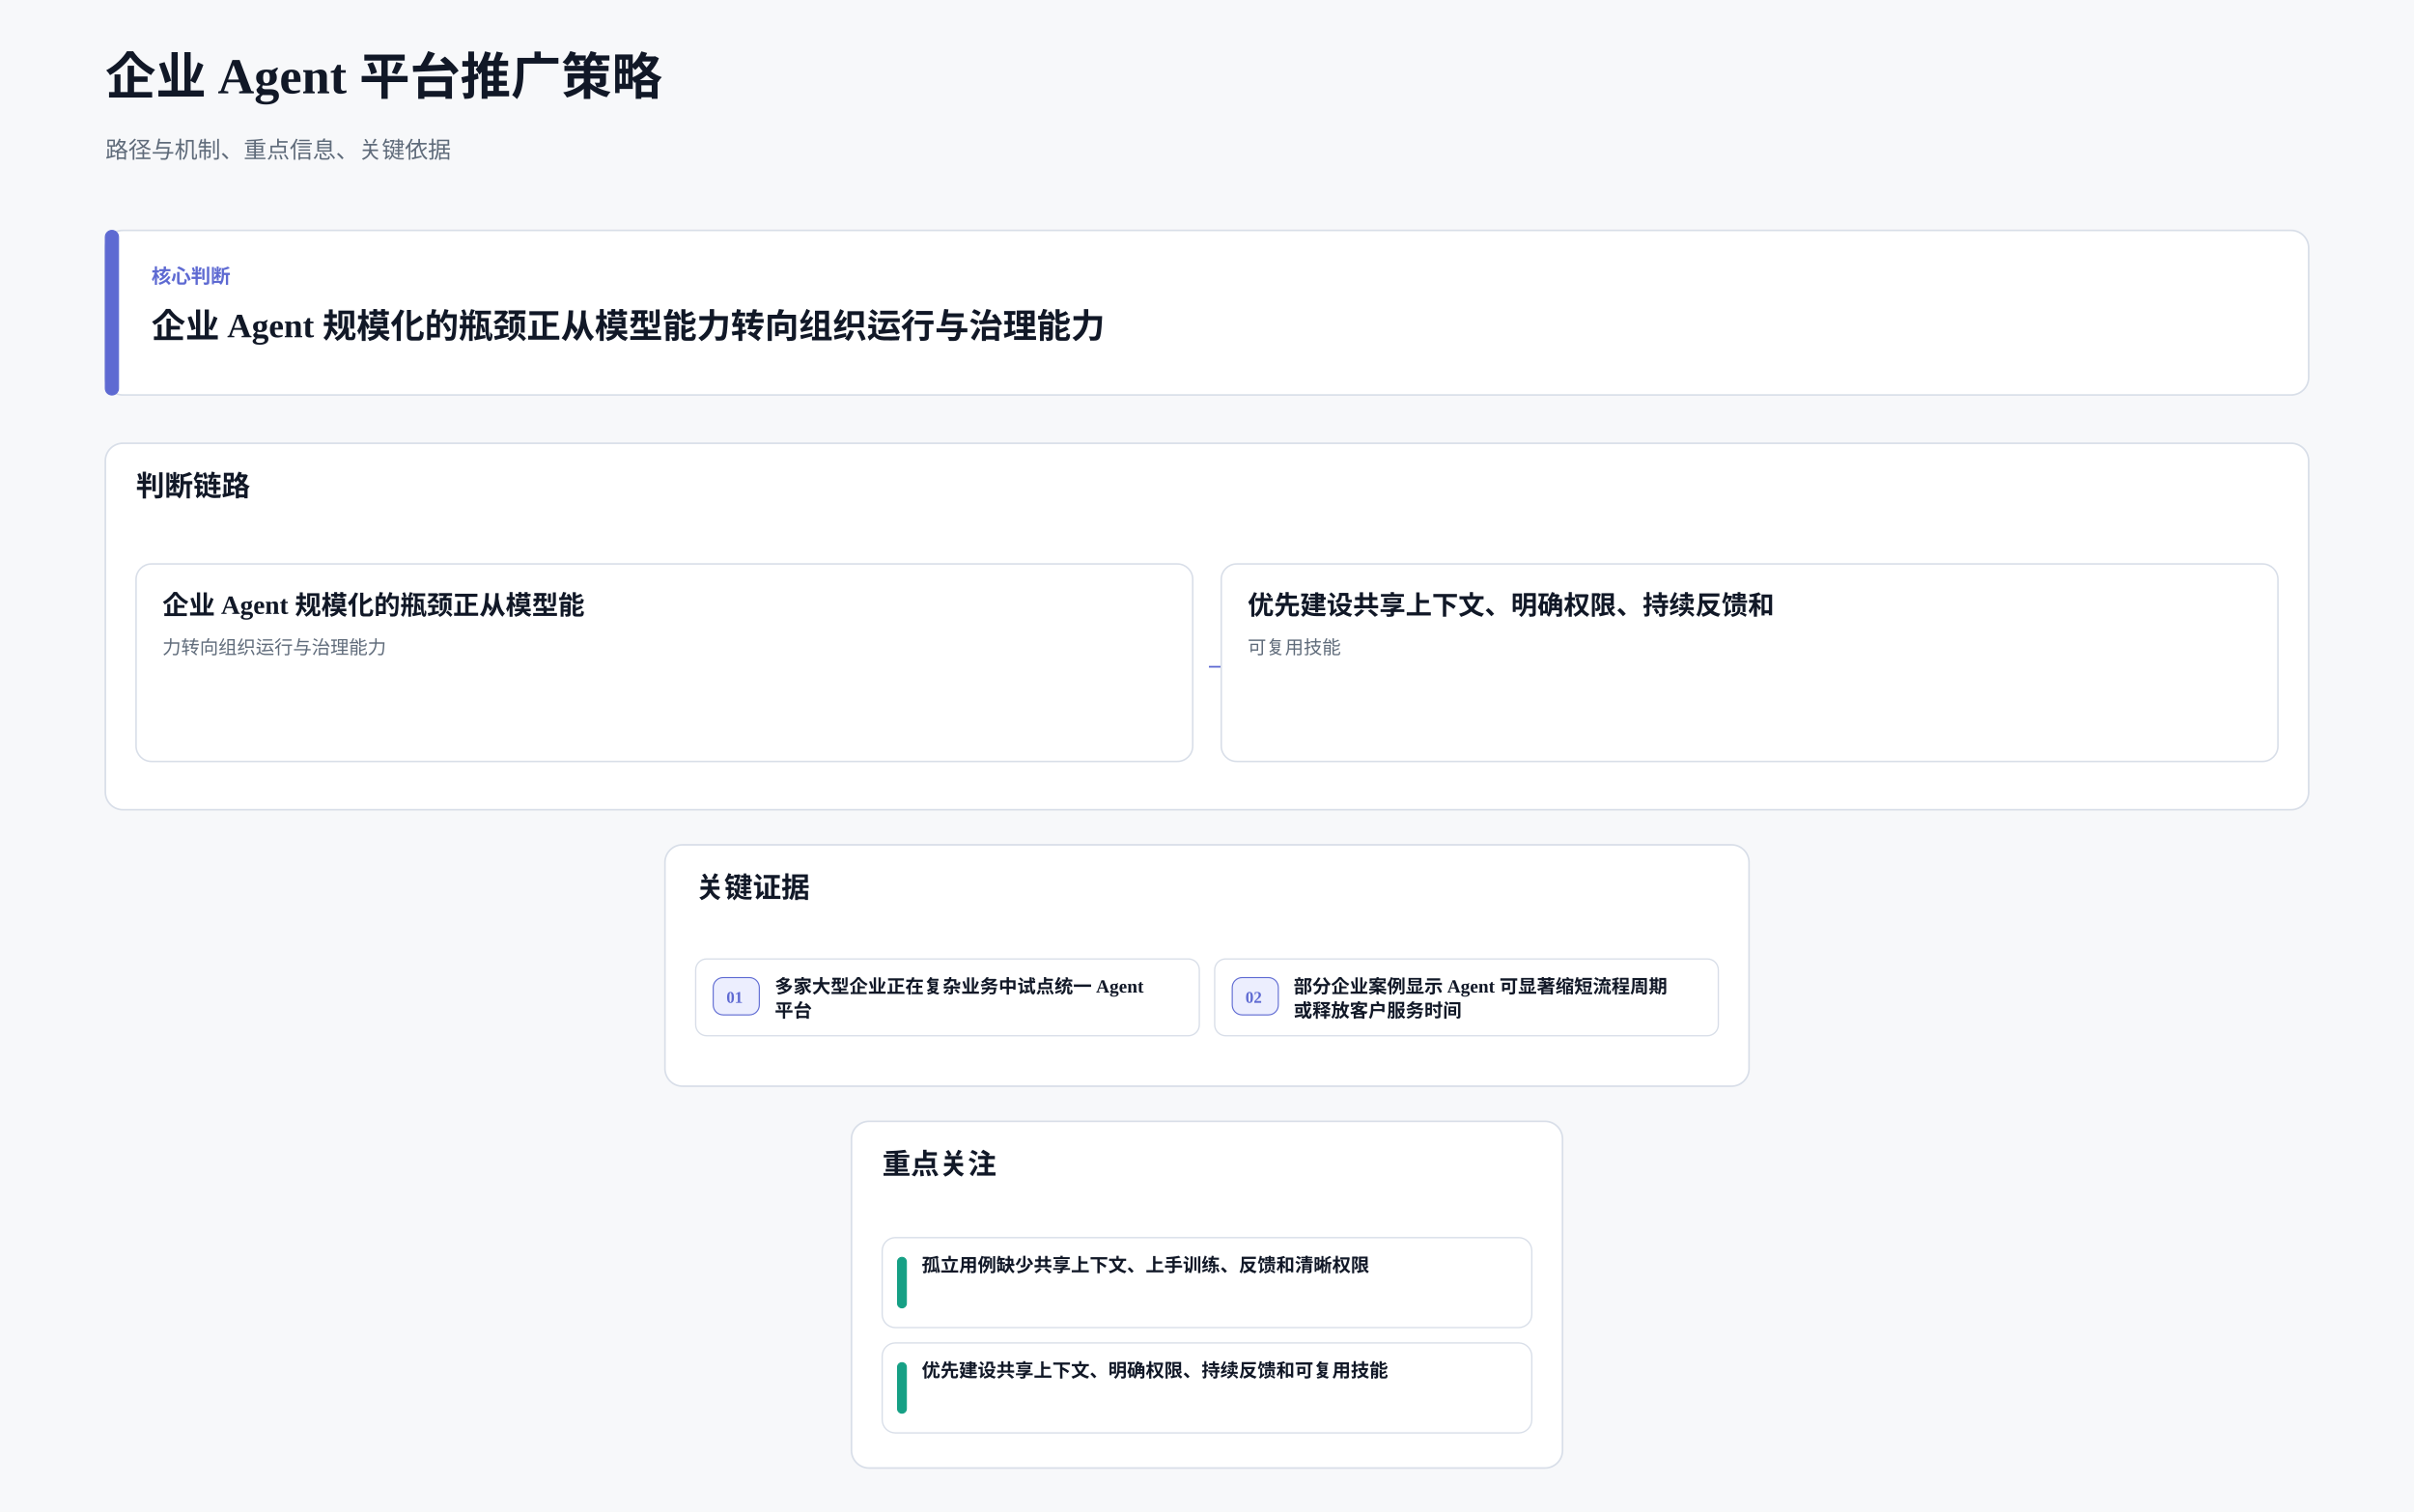
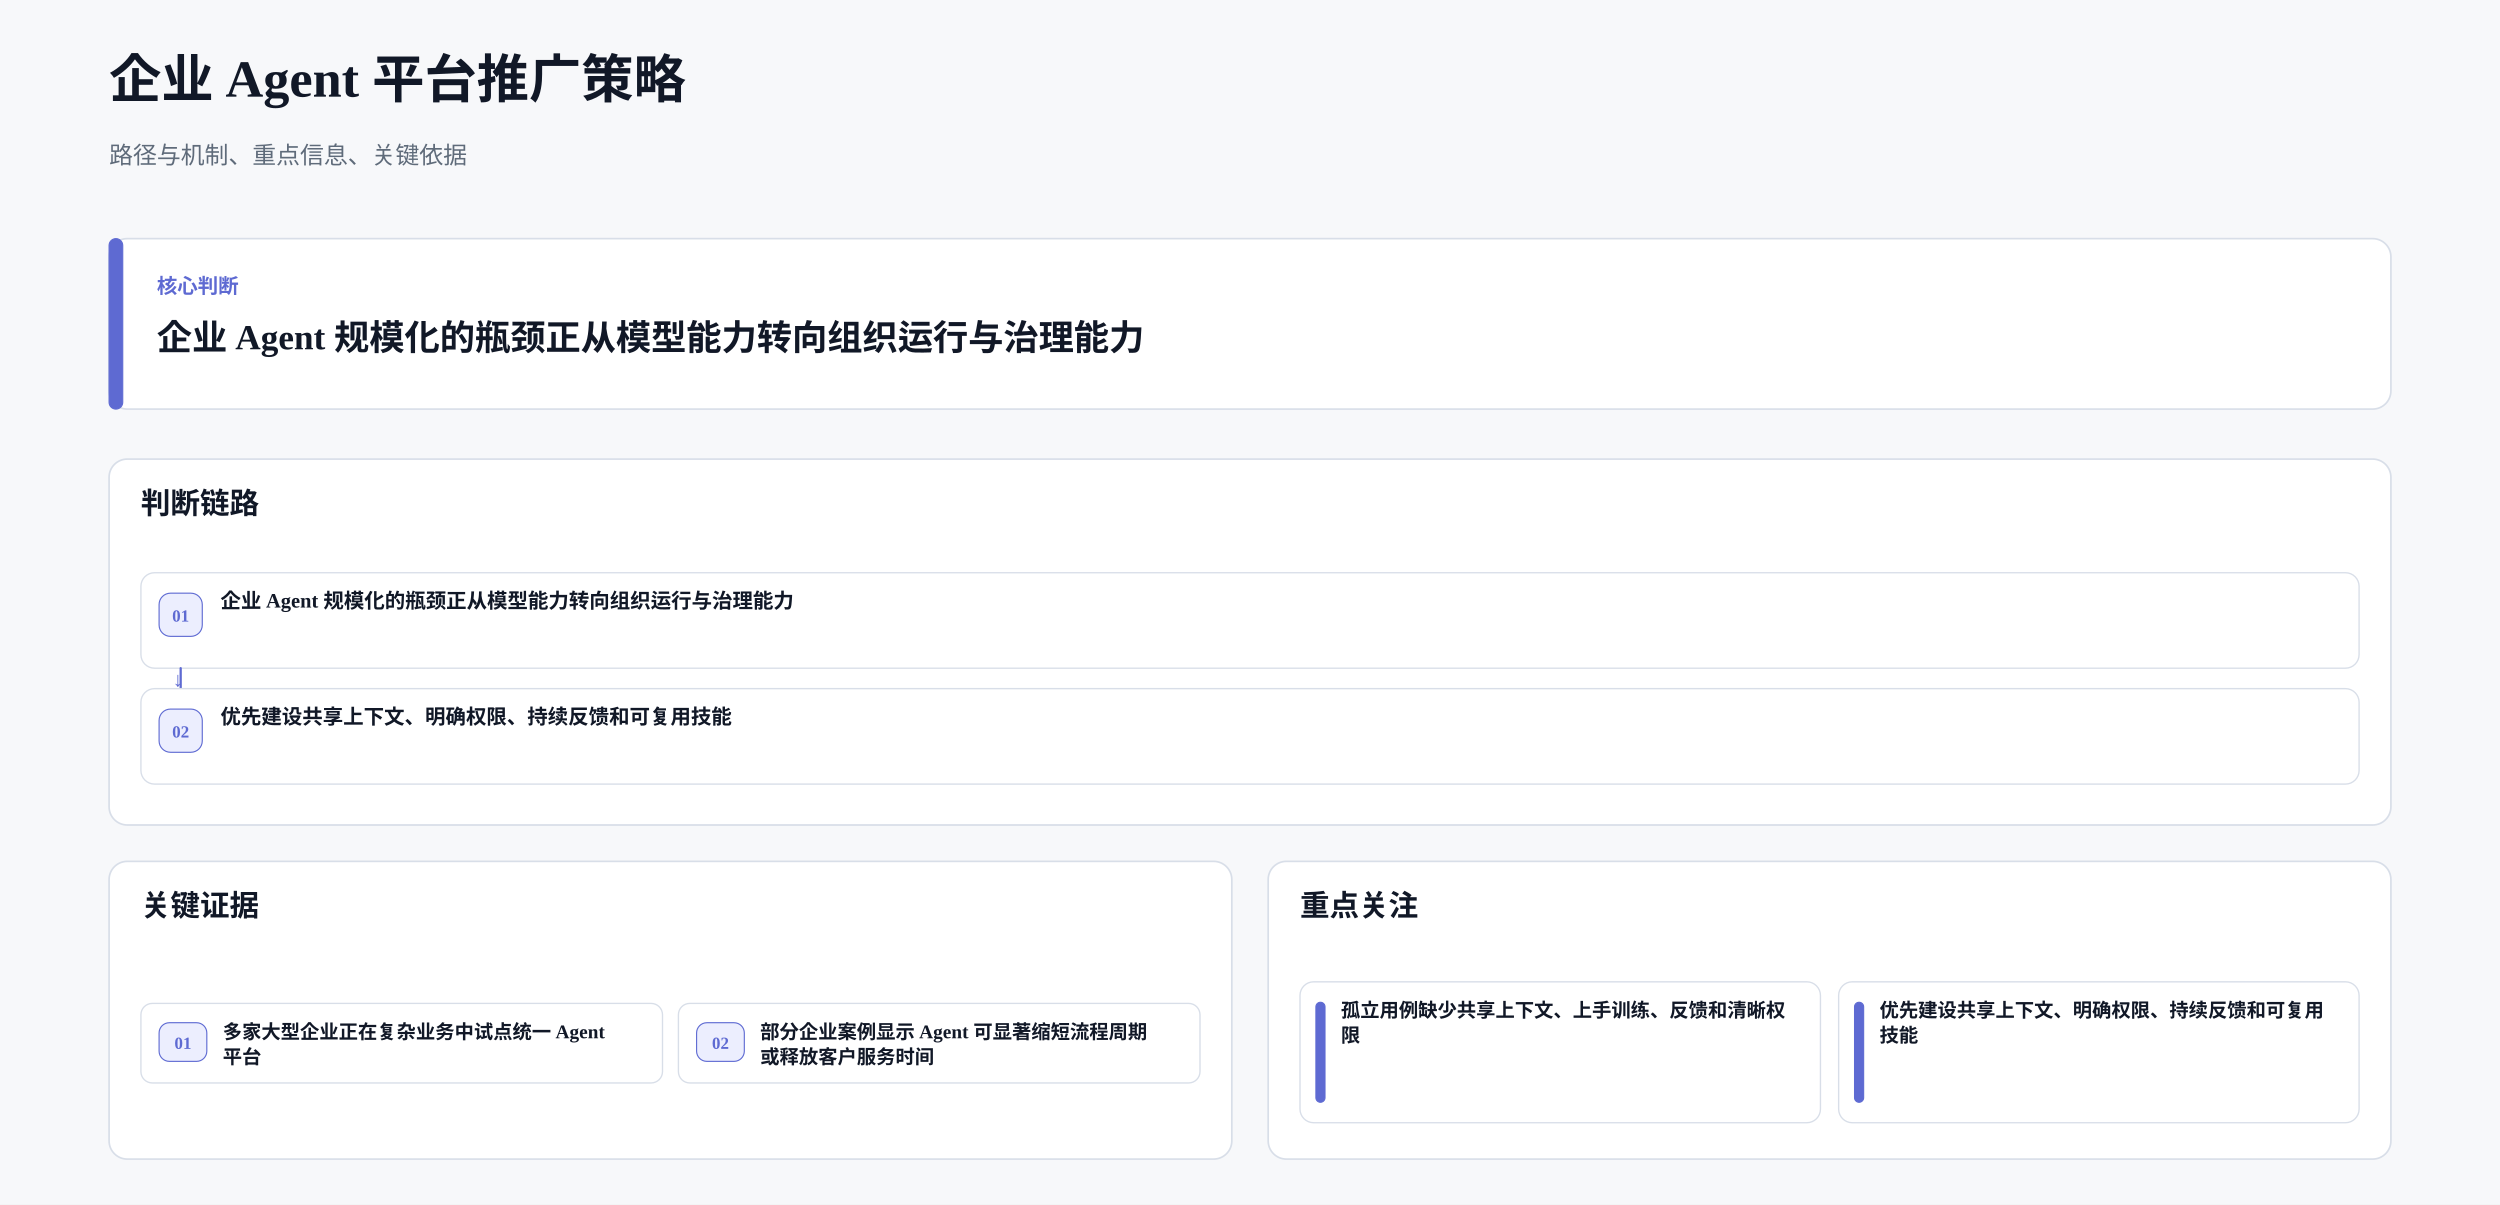
- <svg xmlns="http://www.w3.org/2000/svg" width="2200" height="1378" viewBox="0 0 2200 1378" data-layout-engine="v4" data-layout="expression-canvas" data-pipeline-version="4.4" data-expression-mode="narrative-map" data-page-skeleton="left-right-argument">
-   <rect x="0" y="0" width="2200" height="1378" rx="0" fill="#F7F8FA" stroke="#F7F8FA" stroke-width="0" />
+ <svg xmlns="http://www.w3.org/2000/svg" width="2200" height="1060" viewBox="0 0 2200 1060" data-layout-engine="v4" data-layout="expression-canvas" data-pipeline-version="4.4" data-expression-mode="narrative-map" data-page-skeleton="left-right-argument">
+   <rect x="0" y="0" width="2200" height="1060" rx="0" fill="#F7F8FA" stroke="#F7F8FA" stroke-width="0" />
  <g>
    <g data-v43-block="title" data-block-type="title" data-x="96" data-y="40" data-width="2008" data-height="170" data-column="full">
      <text x="96" y="86" font-size="46" fill="#111827" font-weight="700">
        <tspan x="96" dy="0">企业 Agent 平台推广策略</tspan>
      </text>
      <text x="96" y="144" font-size="21" fill="#5F6B7A" font-weight="500">
        <tspan x="96" dy="0">路径与机制、重点信息、关键依据</tspan>
      </text>
    </g>
    <g data-v43-block="statement" data-block-type="statement" data-x="96" data-y="210" data-width="2008" data-height="150" data-column="full">
      <rect x="96" y="210" width="2008" height="150" rx="16" fill="#FFFFFF" stroke="#D8DEE8" stroke-width="1.5" />
      <rect x="96" y="210" width="12" height="150" rx="6" fill="#5E6AD2" stroke="#5E6AD2" stroke-width="1" />
      <text x="138" y="258" font-size="18" fill="#5E6AD2" font-weight="700">
        <tspan x="138" dy="0">核心判断</tspan>
      </text>
      <text x="138" y="308" font-size="31" fill="#111827" font-weight="700">
        <tspan x="138" dy="0">企业 Agent 规模化的瓶颈正从模型能力转向组织运行与治理能力</tspan>
      </text>
    </g>
-     <g data-v43-block="narrative-chain-1" data-block-type="narrative-chain" data-x="96" data-y="404" data-width="2008" data-height="334" data-column="full" data-row="0" data-span="12" data-row-alignment="filled" data-offset-span="0" data-density="medium" data-preferred-width="2008" data-text-units="61" data-item-count="2" data-item-layout="rows" data-layout-reason="directional-reading">
-       <rect x="96" y="404" width="2008" height="334" rx="16" fill="#FFFFFF" stroke="#D8DEE8" stroke-width="1.5" data-v4-block-card="true" />
+     <g data-v43-block="narrative-chain-1" data-block-type="narrative-chain" data-x="96" data-y="404" data-width="2008" data-height="322" data-column="full" data-row="0" data-span="12" data-row-alignment="filled" data-offset-span="0" data-density="medium" data-preferred-width="2008" data-text-units="61" data-item-count="2" data-item-layout="vertical-chain" data-layout-reason="global-orphan-prevention">
+       <rect x="96" y="404" width="2008" height="322" rx="16" fill="#FFFFFF" stroke="#D8DEE8" stroke-width="1.5" data-v4-block-card="true" />
      <text x="124" y="452" font-size="26" fill="#111827" font-weight="700">
        <tspan x="124" dy="0">判断链路</tspan>
      </text>
-       <rect x="124" y="514" width="963" height="180" rx="14" fill="#FFFFFF" stroke="#D8DEE8" stroke-width="1.4" />
-       <text x="148" y="560" font-size="24" fill="#111827" font-weight="700">
-         <tspan x="148" dy="0">企业 Agent 规模化的瓶颈正从模型能</tspan>
+       <rect x="124" y="504" width="1952" height="84" rx="12" fill="#FFFFFF" stroke="#D8DEE8" stroke-width="1.2" />
+       <rect x="140" y="522" width="38" height="38" rx="10" fill="#ECEEFE" stroke="#5E6AD2" stroke-width="1" />
+       <text x="159" y="547" font-size="15" fill="#5E6AD2" font-weight="700" text-anchor="middle">
+         <tspan x="159" dy="0">01</tspan>
      </text>
-       <text x="148" y="596" font-size="17" fill="#5F6B7A" font-weight="500">
-         <tspan x="148" dy="0">力转向组织运行与治理能力</tspan>
+       <text x="194" y="535" font-size="18" fill="#111827" font-weight="700">
+         <tspan x="194" dy="0">企业 Agent 规模化的瓶颈正从模型能力转向组织运行与治理能力</tspan>
      </text>
-       <text x="1094" y="614" font-size="38" fill="#5E6AD2" font-weight="700">
-         <tspan x="1094" dy="0">→</tspan>
+       <line x1="159" y1="588" x2="159" y2="606" stroke="#5E6AD2" stroke-width="2" stroke-linecap="round" />
+       <text x="152" y="604" font-size="18" fill="#5E6AD2" font-weight="700">
+         <tspan x="152" dy="0">↓</tspan>
      </text>
-       <rect x="1113" y="514" width="963" height="180" rx="14" fill="#FFFFFF" stroke="#D8DEE8" stroke-width="1.4" />
-       <text x="1137" y="560" font-size="24" fill="#111827" font-weight="700">
-         <tspan x="1137" dy="0">优先建设共享上下文、明确权限、持续反馈和</tspan>
+       <rect x="124" y="606" width="1952" height="84" rx="12" fill="#FFFFFF" stroke="#D8DEE8" stroke-width="1.2" />
+       <rect x="140" y="624" width="38" height="38" rx="10" fill="#ECEEFE" stroke="#5E6AD2" stroke-width="1" />
+       <text x="159" y="649" font-size="15" fill="#5E6AD2" font-weight="700" text-anchor="middle">
+         <tspan x="159" dy="0">02</tspan>
      </text>
-       <text x="1137" y="596" font-size="17" fill="#5F6B7A" font-weight="500">
-         <tspan x="1137" dy="0">可复用技能</tspan>
+       <text x="194" y="637" font-size="18" fill="#111827" font-weight="700">
+         <tspan x="194" dy="0">优先建设共享上下文、明确权限、持续反馈和可复用技能</tspan>
      </text>
    </g>
-     <g data-v43-block="evidence-list-2" data-block-type="evidence-list" data-x="606" data-y="770" data-width="988" data-height="220" data-column="center" data-component-variant="evidence-tiles" data-row="1" data-span="6" data-row-alignment="centered" data-offset-span="3" data-density="medium" data-preferred-width="988" data-text-units="63" data-item-count="2" data-item-layout="grid-2" data-layout-reason="left-right-argument-paired-region">
-       <rect x="606" y="770" width="988" height="220" rx="16" fill="#FFFFFF" stroke="#D8DEE8" stroke-width="1.5" data-v4-block-card="true" />
-       <text x="634" y="818" font-size="26" fill="#111827" font-weight="700">
-         <tspan x="634" dy="0">关键证据</tspan>
+     <g data-v43-block="evidence-list-2" data-block-type="evidence-list" data-x="96" data-y="758" data-width="988" data-height="262" data-column="left" data-component-variant="evidence-tiles" data-row="1" data-span="6" data-row-alignment="filled" data-offset-span="0" data-density="medium" data-preferred-width="988" data-text-units="63" data-item-count="2" data-item-layout="grid-2" data-layout-reason="left-right-argument-paired-region">
+       <rect x="96" y="758" width="988" height="262" rx="16" fill="#FFFFFF" stroke="#D8DEE8" stroke-width="1.5" data-v4-block-card="true" />
+       <text x="124" y="806" font-size="26" fill="#111827" font-weight="700">
+         <tspan x="124" dy="0">关键证据</tspan>
      </text>
-       <rect x="634" y="874" width="459" height="70" rx="10" fill="#FFFFFF" stroke="#D8DEE8" stroke-width="1.2" data-v4-evidence-item="0" />
-       <rect x="650" y="891" width="42" height="34" rx="9" fill="#ECEEFE" stroke="#5E6AD2" stroke-width="1" />
-       <text x="662" y="914" font-size="15" fill="#5E6AD2" font-weight="700">
-         <tspan x="662" dy="0">01</tspan>
+       <rect x="124" y="883" width="459" height="70" rx="10" fill="#FFFFFF" stroke="#D8DEE8" stroke-width="1.2" data-v4-evidence-item="0" />
+       <rect x="140" y="900" width="42" height="34" rx="9" fill="#ECEEFE" stroke="#5E6AD2" stroke-width="1" />
+       <text x="161" y="923" font-size="15" fill="#5E6AD2" font-weight="700" text-anchor="middle">
+         <tspan x="161" dy="0">01</tspan>
      </text>
-       <text x="706" y="905" font-size="17" fill="#111827" font-weight="700">
-         <tspan x="706" dy="0">多家大型企业正在复杂业务中试点统一 Agent</tspan>
-         <tspan x="706" dy="22">平台</tspan>
+       <text x="196" y="914" font-size="17" fill="#111827" font-weight="700">
+         <tspan x="196" dy="0">多家大型企业正在复杂业务中试点统一 Agent</tspan>
+         <tspan x="196" dy="22">平台</tspan>
      </text>
-       <rect x="1107" y="874" width="459" height="70" rx="10" fill="#FFFFFF" stroke="#D8DEE8" stroke-width="1.2" data-v4-evidence-item="1" />
-       <rect x="1123" y="891" width="42" height="34" rx="9" fill="#ECEEFE" stroke="#5E6AD2" stroke-width="1" />
-       <text x="1135" y="914" font-size="15" fill="#5E6AD2" font-weight="700">
-         <tspan x="1135" dy="0">02</tspan>
+       <rect x="597" y="883" width="459" height="70" rx="10" fill="#FFFFFF" stroke="#D8DEE8" stroke-width="1.2" data-v4-evidence-item="1" />
+       <rect x="613" y="900" width="42" height="34" rx="9" fill="#ECEEFE" stroke="#5E6AD2" stroke-width="1" />
+       <text x="634" y="923" font-size="15" fill="#5E6AD2" font-weight="700" text-anchor="middle">
+         <tspan x="634" dy="0">02</tspan>
      </text>
-       <text x="1179" y="905" font-size="17" fill="#111827" font-weight="700">
-         <tspan x="1179" dy="0">部分企业案例显示 Agent 可显著缩短流程周期</tspan>
-         <tspan x="1179" dy="22">或释放客户服务时间</tspan>
+       <text x="669" y="914" font-size="17" fill="#111827" font-weight="700">
+         <tspan x="669" dy="0">部分企业案例显示 Agent 可显著缩短流程周期</tspan>
+         <tspan x="669" dy="22">或释放客户服务时间</tspan>
      </text>
    </g>
-     <g data-v43-block="status-board-3" data-block-type="status-board" data-x="776" data-y="1022" data-width="648" data-height="316" data-column="center" data-component-variant="status-grid" data-row="2" data-span="4" data-row-alignment="centered" data-offset-span="4" data-density="sparse" data-preferred-width="648" data-text-units="53" data-item-count="2" data-item-layout="rows" data-layout-reason="compact-status-items">
-       <rect x="776" y="1022" width="648" height="316" rx="16" fill="#FFFFFF" stroke="#D8DEE8" stroke-width="1.5" data-v4-block-card="true" />
-       <text x="804" y="1070" font-size="26" fill="#111827" font-weight="700">
-         <tspan x="804" dy="0">重点关注</tspan>
+     <g data-v43-block="status-board-3" data-block-type="status-board" data-x="1116" data-y="758" data-width="988" data-height="262" data-column="right" data-component-variant="status-grid" data-row="1" data-span="6" data-row-alignment="filled" data-offset-span="0" data-density="sparse" data-preferred-width="988" data-text-units="53" data-item-count="2" data-item-layout="rows" data-layout-reason="left-right-argument-side-status">
+       <rect x="1116" y="758" width="988" height="262" rx="16" fill="#FFFFFF" stroke="#D8DEE8" stroke-width="1.5" data-v4-block-card="true" />
+       <text x="1144" y="806" font-size="26" fill="#111827" font-weight="700">
+         <tspan x="1144" dy="0">重点关注</tspan>
      </text>
-       <rect x="804" y="1128" width="592" height="82" rx="12" fill="#FFFFFF" stroke="#D8DEE8" stroke-width="1.2" />
-       <rect x="818" y="1146" width="8" height="46" rx="4" fill="#16A085" stroke="#16A085" stroke-width="1" />
-       <text x="840" y="1159" font-size="17" fill="#111827" font-weight="700">
-         <tspan x="840" dy="0">孤立用例缺少共享上下文、上手训练、反馈和清晰权限</tspan>
+       <rect x="1144" y="864" width="458" height="124" rx="12" fill="#FFFFFF" stroke="#D8DEE8" stroke-width="1.2" />
+       <rect x="1158" y="882" width="8" height="88" rx="4" fill="#5E6AD2" stroke="#5E6AD2" stroke-width="1" />
+       <text x="1180" y="895" font-size="17" fill="#111827" font-weight="700">
+         <tspan x="1180" dy="0">孤立用例缺少共享上下文、上手训练、反馈和清晰权</tspan>
+         <tspan x="1180" dy="22">限</tspan>
      </text>
-       <rect x="804" y="1224" width="592" height="82" rx="12" fill="#FFFFFF" stroke="#D8DEE8" stroke-width="1.2" />
-       <rect x="818" y="1242" width="8" height="46" rx="4" fill="#16A085" stroke="#16A085" stroke-width="1" />
-       <text x="840" y="1255" font-size="17" fill="#111827" font-weight="700">
-         <tspan x="840" dy="0">优先建设共享上下文、明确权限、持续反馈和可复用技能</tspan>
+       <rect x="1618" y="864" width="458" height="124" rx="12" fill="#FFFFFF" stroke="#D8DEE8" stroke-width="1.2" />
+       <rect x="1632" y="882" width="8" height="88" rx="4" fill="#5E6AD2" stroke="#5E6AD2" stroke-width="1" />
+       <text x="1654" y="895" font-size="17" fill="#111827" font-weight="700">
+         <tspan x="1654" dy="0">优先建设共享上下文、明确权限、持续反馈和可复用</tspan>
+         <tspan x="1654" dy="22">技能</tspan>
      </text>
    </g>
  </g>
</svg>
